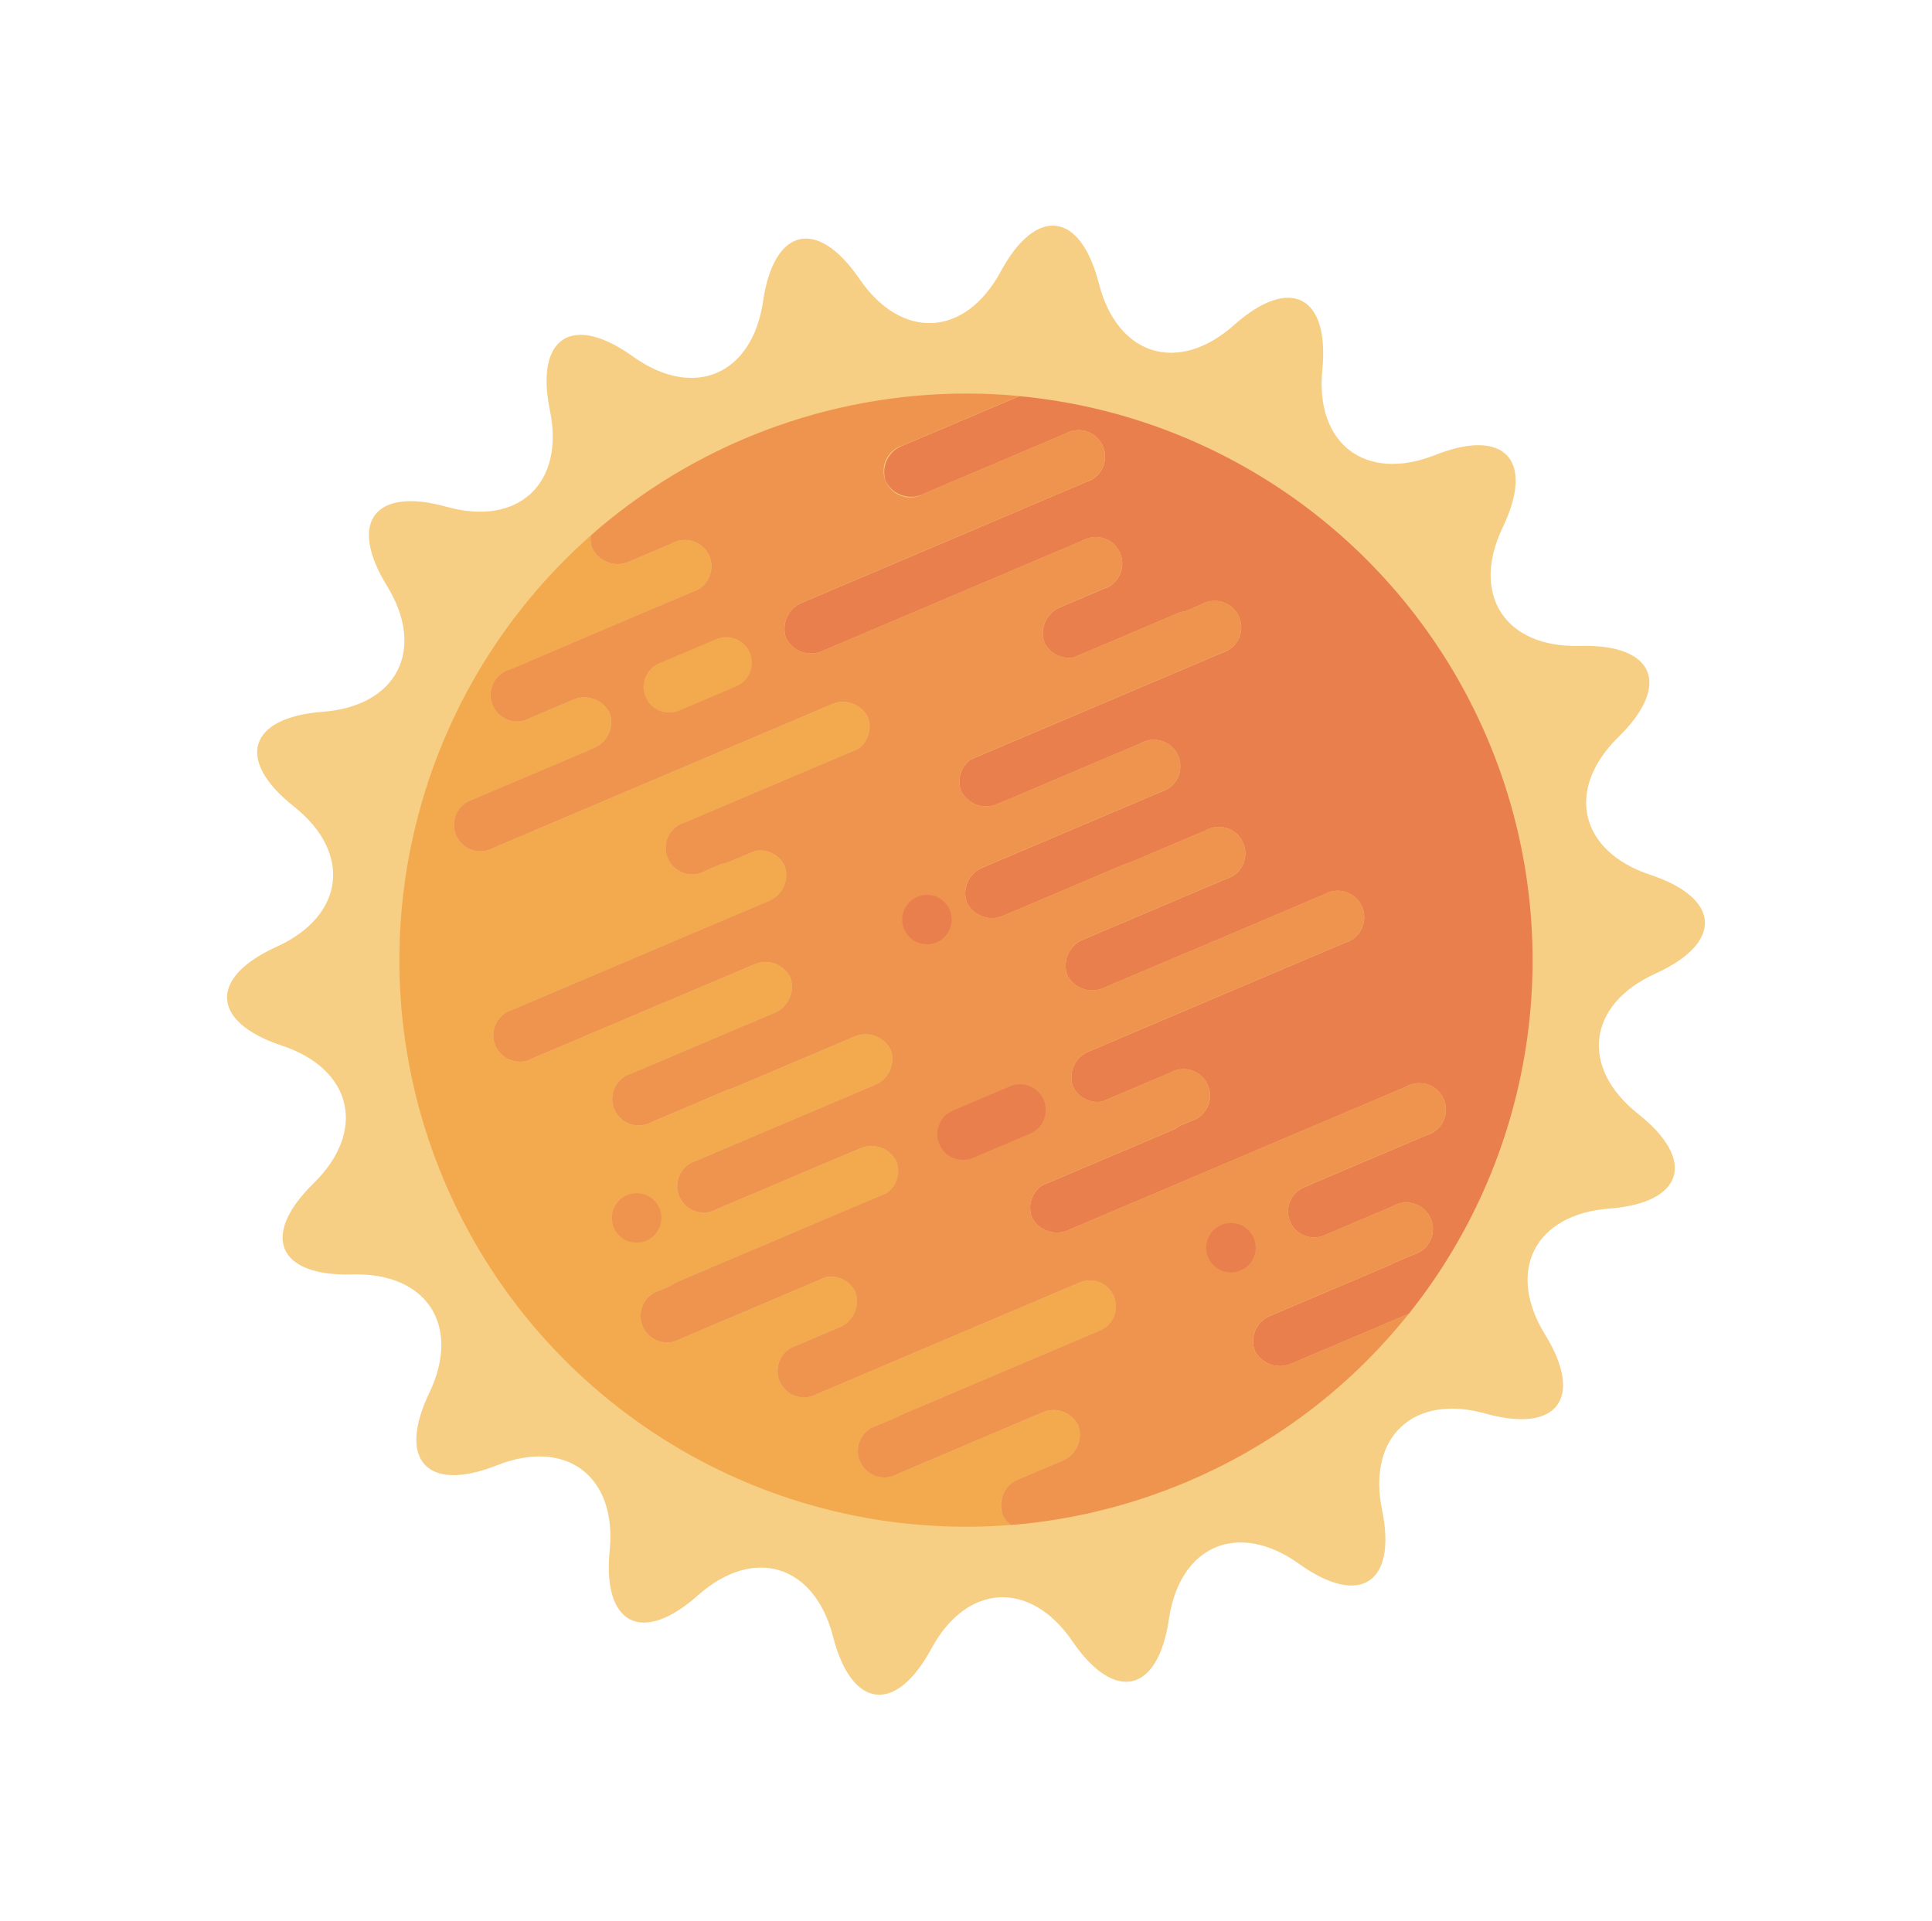
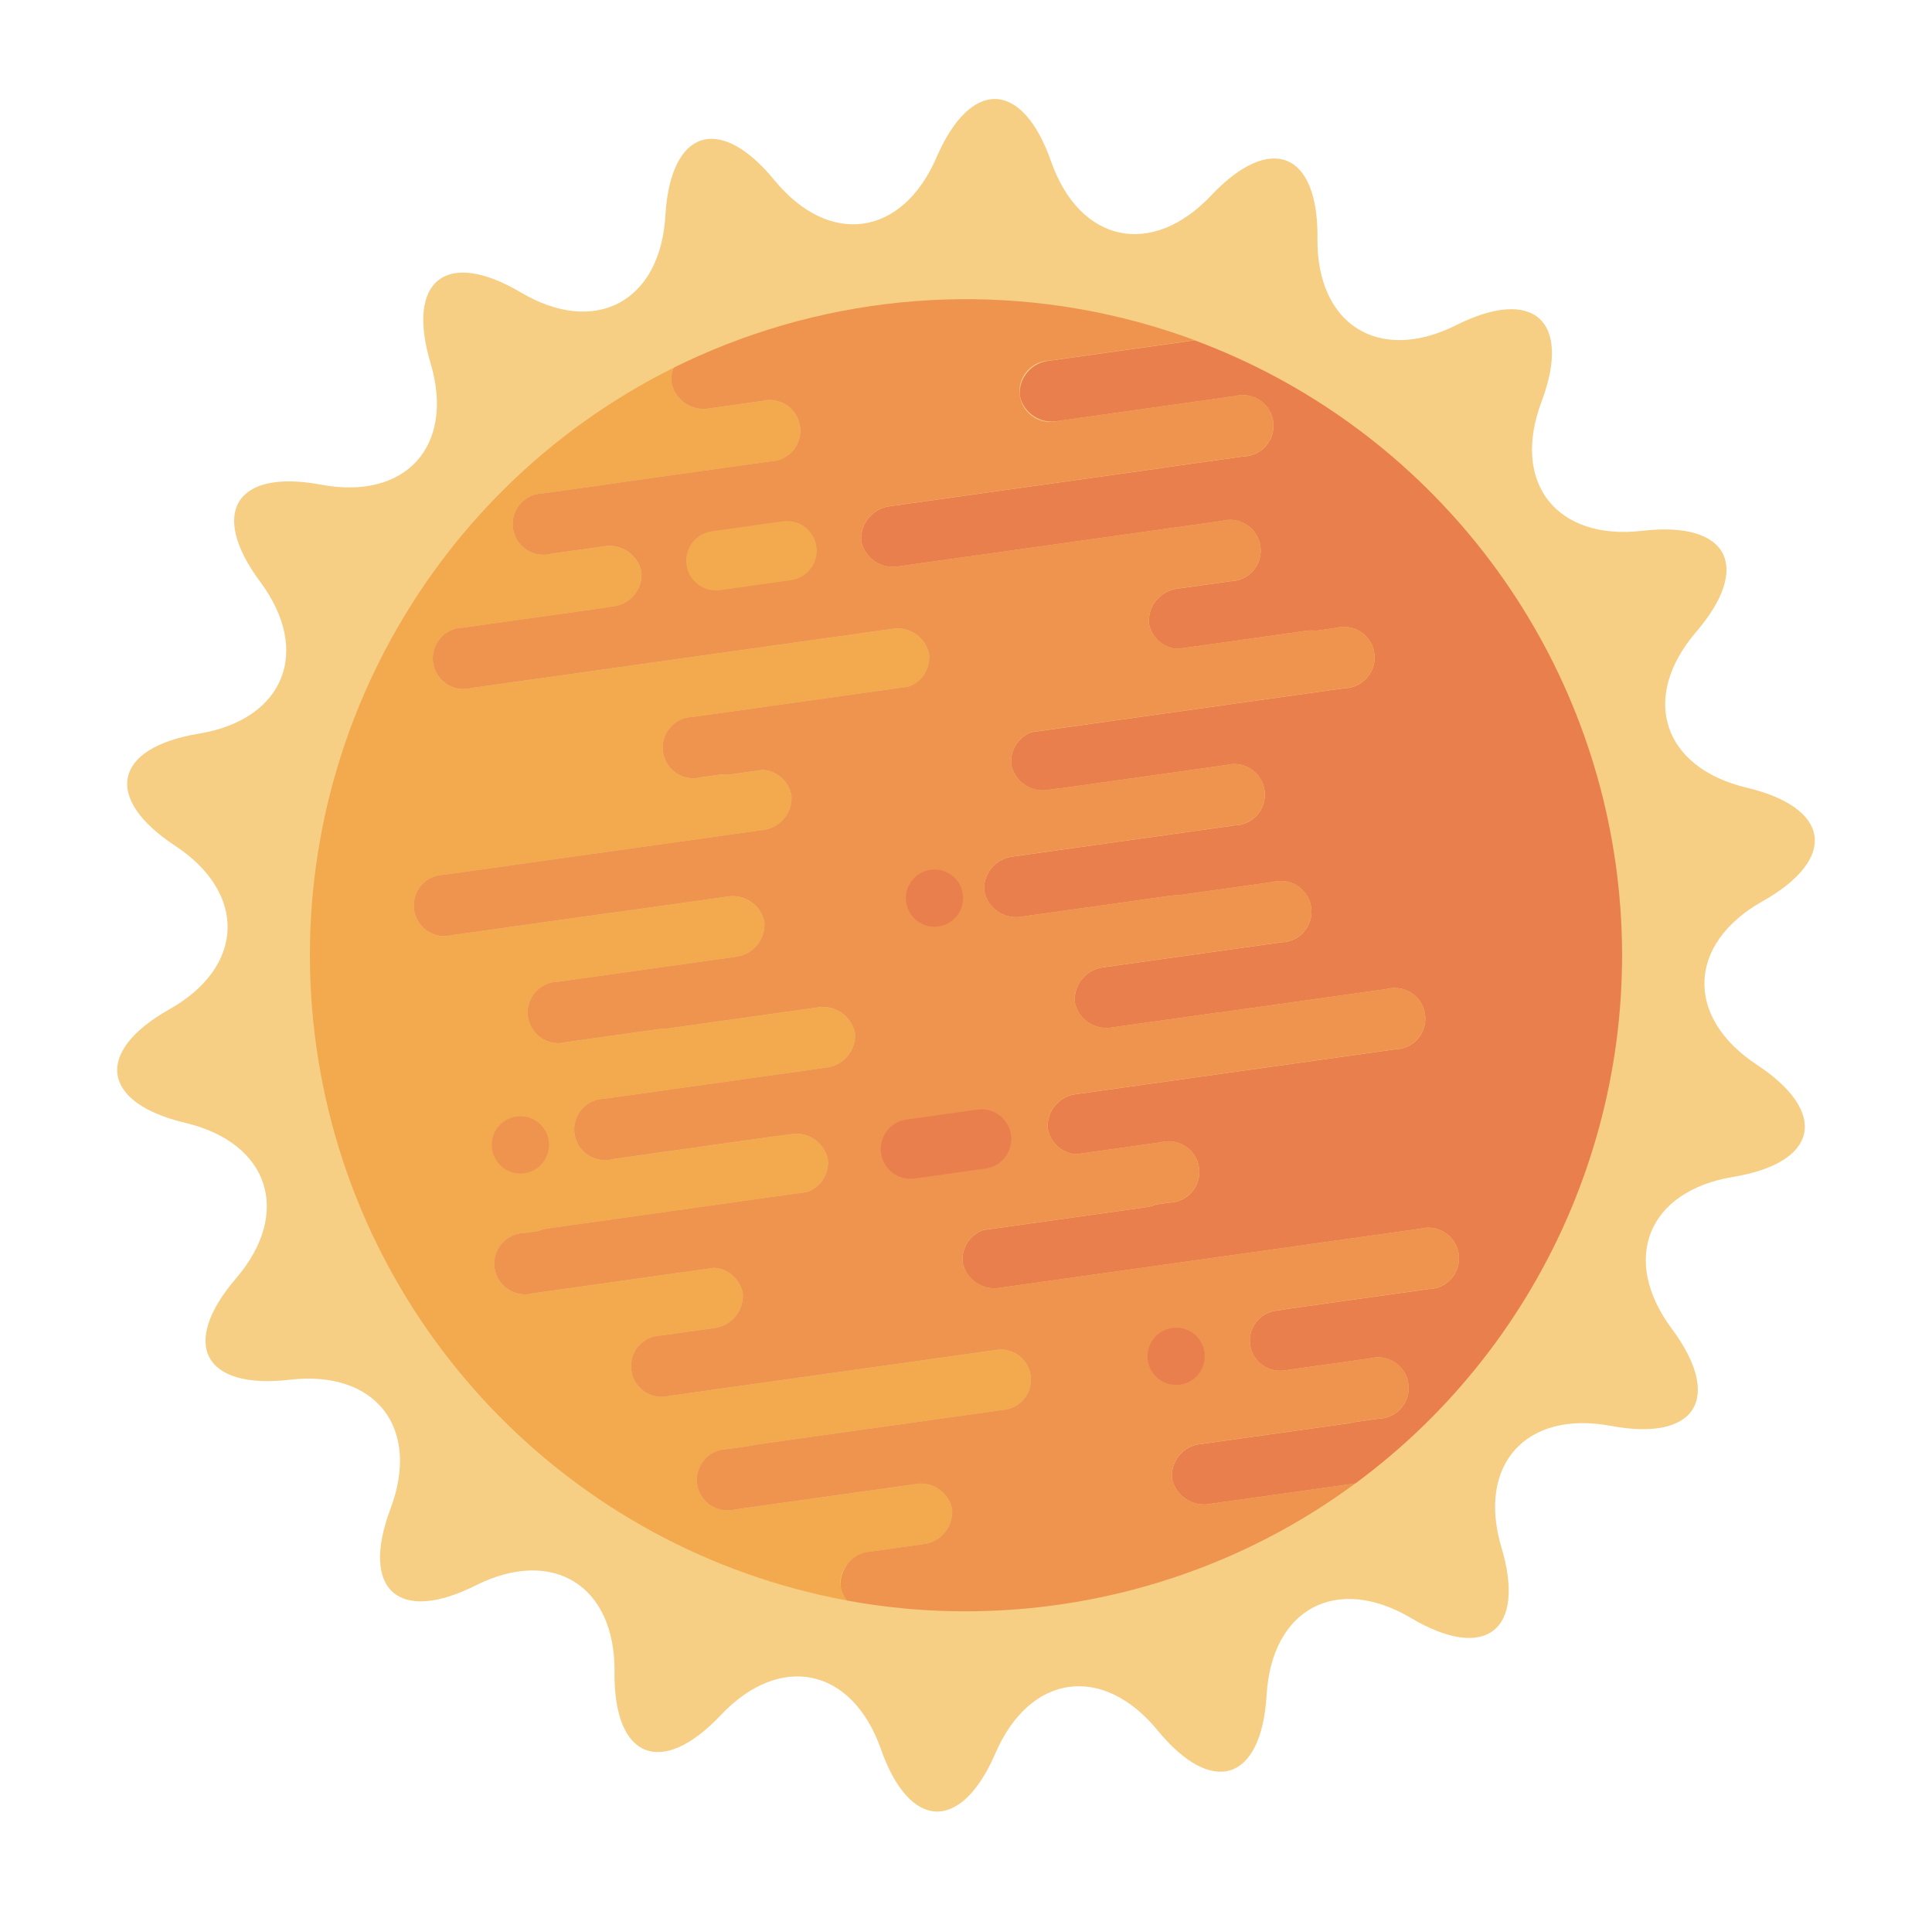
- <svg xmlns="http://www.w3.org/2000/svg" width="318.111" height="316.224" viewBox="0 0 318.111 316.224">
-   <g transform="translate(481.47 431.88) rotate(157)">
-     <path d="M178.174,265.044c6.4,10.5,16.879,10.5,23.281,0s13.624-9.226,16.048,2.829,12.27,15.639,21.876,7.963,15.958-4.01,14.113,8.148,6.18,18.892,17.834,14.963,16.368,1.691,10.475,12.485-.655,19.868,11.64,20.162,14.8,7.185,5.574,15.313-7.41,18.445,4.043,22.926,11.453,11.816,0,16.3-13.272,14.8-4.043,22.926,6.721,15.019-5.574,15.312-17.533,9.368-11.64,20.163,1.178,16.413-10.475,12.483-19.679,2.806-17.834,14.963-4.505,15.826-14.113,8.149-19.451-4.093-21.876,7.963-9.647,13.33-16.048,2.829-16.878-10.5-23.281,0-13.623,9.227-16.048-2.829-12.27-15.638-21.876-7.963-15.959,4.01-14.112-8.149-6.18-18.892-17.834-14.963-16.369-1.688-10.476-12.483.654-19.868-11.641-20.163-14.8-7.185-5.573-15.312,7.409-18.445-4.043-22.926-11.453-11.815,0-16.3,13.272-14.8,4.043-22.928-6.721-15.019,5.573-15.313,17.532-9.367,11.641-20.161-1.178-16.414,10.476-12.485,19.679-2.805,17.834-14.963,4.5-15.826,14.112-8.148,19.451,4.093,21.876-7.963S171.772,254.544,178.174,265.044Z" fill="#f6cf84" />
+ <svg xmlns="http://www.w3.org/2000/svg" width="274.71" height="271.678" viewBox="0 0 274.71 271.678">
+   <defs>
+     <style>.a{fill:#f6cf84;}.b{fill:#ea7f4e;}.c{fill:#f3aa4f;}.d{fill:#ee944f;}</style>
+   </defs>
+   <g transform="translate(377.927 483.726) rotate(172)">
+     <path class="a" d="M178.174,265.044c6.4,10.5,16.879,10.5,23.281,0s13.624-9.226,16.048,2.829,12.27,15.639,21.876,7.963,15.958-4.01,14.113,8.148,6.18,18.892,17.834,14.963,16.368,1.691,10.475,12.485-.655,19.868,11.64,20.162,14.8,7.185,5.574,15.313-7.41,18.445,4.043,22.926,11.453,11.816,0,16.3-13.272,14.8-4.043,22.926,6.721,15.019-5.574,15.312-17.533,9.368-11.64,20.163,1.178,16.413-10.475,12.483-19.679,2.806-17.834,14.963-4.505,15.826-14.113,8.149-19.451-4.093-21.876,7.963-9.647,13.33-16.048,2.829-16.878-10.5-23.281,0-13.623,9.227-16.048-2.829-12.27-15.638-21.876-7.963-15.959,4.01-14.112-8.149-6.18-18.892-17.834-14.963-16.369-1.688-10.476-12.483.654-19.868-11.641-20.163-14.8-7.185-5.573-15.312,7.409-18.445-4.043-22.926-11.453-11.815,0-16.3,13.272-14.8,4.043-22.928-6.721-15.019,5.573-15.313,17.532-9.367,11.641-20.161-1.178-16.414,10.476-12.485,19.679-2.805,17.834-14.963,4.5-15.826,14.112-8.148,19.451,4.093,21.876-7.963S171.772,254.544,178.174,265.044Z" />
    <g transform="translate(96.529 284.697)">
      <g transform="translate(0 0)">
-         <path d="M189.139,479.632a4.654,4.654,0,0,0-4.9-4.331H158.869a4.364,4.364,0,1,1,0-8.662h10.9c.127-.009.254-.016.383-.016h39.287a4.655,4.655,0,0,0,4.9-4.332,4.586,4.586,0,0,0-4.413-4.307l-46.793,0a4.363,4.363,0,1,1,0-8.661h7.432a4.654,4.654,0,0,0,4.9-4.331,4.456,4.456,0,0,0-3.506-4.15H153.462a5.378,5.378,0,0,1-1.392-.182h-2.852a4.363,4.363,0,1,1,0-8.659h44.921a4.458,4.458,0,0,0,3.506-4.15,4.589,4.589,0,0,0-4.413-4.309h-1.6c-.164,0-.326-.009-.485-.022h-23.77a4.363,4.363,0,1,1,0-8.661h32.168a4.592,4.592,0,0,0,4.417-4.308,4.657,4.657,0,0,0-4.9-4.332H177.717a5.784,5.784,0,0,1-.993-.088H163.132a4.363,4.363,0,1,1,0-8.661h25.374a4.655,4.655,0,0,0,4.9-4.333,4.589,4.589,0,0,0-4.414-4.308H173.474c-.164,0-.325-.006-.485-.021h-23.77a4.363,4.363,0,1,1,0-8.661H195.3a4.589,4.589,0,0,0,4.414-4.308,4.458,4.458,0,0,0-3.507-4.15H184.07a4.362,4.362,0,1,1,0-8.659H186a5.359,5.359,0,0,1,1.391-.184h23.45a4.454,4.454,0,0,0,3.5-4.15,4.587,4.587,0,0,0-4.413-4.308H149.221a4.363,4.363,0,1,1,0-8.661h20.452c.16-.014.321-.023.484-.023h.893a4.291,4.291,0,0,0,.29-8.578H158.871a4.363,4.363,0,1,1,0-8.661h3.494a5.539,5.539,0,0,1,.768-.059h21.878a4.551,4.551,0,0,0,4.129-4.274,4.654,4.654,0,0,0-4.9-4.329H163.415a93.317,93.317,0,0,0,0,164.151h20.827A4.642,4.642,0,0,0,189.139,479.632Z" transform="translate(-114.501 -308.601)" fill="#ea7f4e" />
-         <path d="M291.275,315.765h-7.433a4.654,4.654,0,0,0-4.9,4.329,4.55,4.55,0,0,0,4.129,4.274h26.378a4.362,4.362,0,1,1,0,8.658h-3.489a5.355,5.355,0,0,1-.774.062h-35.8a4.291,4.291,0,0,0,.291,8.578h46.791a4.364,4.364,0,1,1,0,8.663h-7.433a4.654,4.654,0,0,0-4.9,4.329,4.454,4.454,0,0,0,3.506,4.15H333.7a4.363,4.363,0,1,1,0,8.661h-1.924a5.525,5.525,0,0,1-1.394.181h-37.36a4.458,4.458,0,0,0-3.508,4.15,4.59,4.59,0,0,0,4.414,4.308h1.6c.164,0,.324.009.485.023H319.79a4.363,4.363,0,1,1,0,8.66H287.621a4.59,4.59,0,0,0-4.414,4.309,4.656,4.656,0,0,0,4.9,4.333h21.344a5.609,5.609,0,0,1,.993.088h13.592a4.363,4.363,0,1,1,0,8.661H298.66a4.653,4.653,0,0,0-4.9,4.332,4.589,4.589,0,0,0,4.414,4.309h15.516c.163,0,.324.007.484.021h23.77a4.363,4.363,0,1,1,0,8.661H291.865a4.589,4.589,0,0,0-4.415,4.309,4.457,4.457,0,0,0,3.506,4.15h4.578a5.4,5.4,0,0,1,1.394.183h2.852a4.362,4.362,0,1,1,0,8.659H268.772a4.457,4.457,0,0,0-3.506,4.15,4.587,4.587,0,0,0,4.414,4.308h60.706a4.364,4.364,0,1,1,0,8.662H309.932c-.16.015-.32.023-.482.023h-.894a4.586,4.586,0,0,0-4.413,4.307,4.656,4.656,0,0,0,4.9,4.332h7.433a4.364,4.364,0,1,1,0,8.662H305.589c-.133.006-.266.017-.4.017H283.841a4.363,4.363,0,1,0,0,8.66h7.433a4.653,4.653,0,0,1,4.9,4.331,3.909,3.909,0,0,1-.627,2.11,93.316,93.316,0,0,0,0-177.032,3.913,3.913,0,0,1,.627,2.11C296.172,313.817,293.969,315.765,291.275,315.765Z" transform="translate(-172.748 -304.556)" fill="#f3aa4f" />
-         <path d="M204.833,304.1a92.664,92.664,0,0,0-22.646,8.661h20.827a4.654,4.654,0,0,1,4.9,4.329,4.551,4.551,0,0,1-4.129,4.274H181.9a5.539,5.539,0,0,0-.768.059h-3.494a4.363,4.363,0,1,0,0,8.661h12.468a4.291,4.291,0,0,1-.29,8.578h-.893c-.163,0-.323.009-.484.023H167.991a4.363,4.363,0,1,0,0,8.661H228.7a4.586,4.586,0,0,1,4.413,4.308,4.454,4.454,0,0,1-3.5,4.15h-23.45a5.333,5.333,0,0,0-1.391.184H202.84a4.362,4.362,0,1,0,0,8.659h12.139a4.458,4.458,0,0,1,3.507,4.15,4.589,4.589,0,0,1-4.414,4.308H167.989a4.363,4.363,0,1,0,0,8.661h23.769c.16.015.321.021.485.021h15.515a4.589,4.589,0,0,1,4.414,4.309,4.655,4.655,0,0,1-4.9,4.333H181.9a4.363,4.363,0,1,0,0,8.661h13.592a5.784,5.784,0,0,0,.993.088h21.345a4.656,4.656,0,0,1,4.9,4.332,4.591,4.591,0,0,1-4.417,4.309H186.146a4.363,4.363,0,1,0,0,8.661h23.77c.159.013.32.022.485.022H212a4.589,4.589,0,0,1,4.413,4.309,4.458,4.458,0,0,1-3.506,4.15H167.988a4.363,4.363,0,1,0,0,8.659h2.852a5.4,5.4,0,0,0,1.392.182h18.493a4.456,4.456,0,0,1,3.506,4.15,4.655,4.655,0,0,1-4.9,4.331H181.9a4.363,4.363,0,1,0,0,8.661l46.793,0a4.585,4.585,0,0,1,4.413,4.307,4.655,4.655,0,0,1-4.9,4.332H188.924c-.129,0-.256.008-.383.016h-10.9a4.364,4.364,0,1,0,0,8.662h25.374a4.363,4.363,0,1,1,0,8.661H182.187a93.554,93.554,0,0,0,66.095,8.661q3.961-.945,7.788-2.22a3.91,3.91,0,0,0,.627-2.11,4.654,4.654,0,0,0-4.9-4.331h-7.433a4.363,4.363,0,1,1,0-8.66h21.346c.136,0,.269-.011.4-.017H277a4.364,4.364,0,1,0,0-8.662h-7.433a4.655,4.655,0,0,1-4.9-4.332,4.587,4.587,0,0,1,4.413-4.307h.894c.161,0,.322-.009.482-.023h20.453a4.364,4.364,0,1,0,0-8.662H230.206a4.587,4.587,0,0,1-4.414-4.308,4.457,4.457,0,0,1,3.506-4.15h31.009a4.362,4.362,0,1,0,0-8.659h-2.852a5.428,5.428,0,0,0-1.394-.183h-4.578a4.457,4.457,0,0,1-3.506-4.15,4.589,4.589,0,0,1,4.415-4.309h46.082a4.363,4.363,0,1,0,0-8.661H274.7c-.16-.015-.321-.021-.484-.021H258.7a4.589,4.589,0,0,1-4.414-4.309,4.653,4.653,0,0,1,4.9-4.332H284.56a4.363,4.363,0,1,0,0-8.661H270.968a5.611,5.611,0,0,0-.993-.088H248.631a4.656,4.656,0,0,1-4.9-4.333,4.59,4.59,0,0,1,4.414-4.309h32.169a4.363,4.363,0,1,0,0-8.66h-23.77c-.161-.014-.321-.023-.485-.023h-1.6a4.59,4.59,0,0,1-4.414-4.308,4.458,4.458,0,0,1,3.508-4.15h37.36a5.492,5.492,0,0,0,1.394-.181h1.924a4.363,4.363,0,1,0,0-8.661H268.177a4.454,4.454,0,0,1-3.506-4.15,4.654,4.654,0,0,1,4.9-4.329H277a4.364,4.364,0,1,0,0-8.663H230.208a4.291,4.291,0,0,1-.291-8.578h35.8a5.351,5.351,0,0,0,.774-.062h3.489a4.362,4.362,0,1,0,0-8.658H243.6a4.55,4.55,0,0,1-4.129-4.274,4.654,4.654,0,0,1,4.9-4.329H251.8a4.653,4.653,0,0,0,4.9-4.33,3.911,3.911,0,0,0-.627-2.11q-3.822-1.273-7.788-2.22a93.851,93.851,0,0,0-43.45,0Z" transform="translate(-133.273 -301.548)" fill="#ee944f" />
+         <path class="b" d="M189.139,479.632a4.654,4.654,0,0,0-4.9-4.331H158.869a4.364,4.364,0,1,1,0-8.662h10.9c.127-.009.254-.016.383-.016h39.287a4.655,4.655,0,0,0,4.9-4.332,4.586,4.586,0,0,0-4.413-4.307l-46.793,0a4.363,4.363,0,1,1,0-8.661h7.432a4.654,4.654,0,0,0,4.9-4.331,4.456,4.456,0,0,0-3.506-4.15H153.462a5.378,5.378,0,0,1-1.392-.182h-2.852a4.363,4.363,0,1,1,0-8.659h44.921a4.458,4.458,0,0,0,3.506-4.15,4.589,4.589,0,0,0-4.413-4.309h-1.6c-.164,0-.326-.009-.485-.022h-23.77a4.363,4.363,0,1,1,0-8.661h32.168a4.592,4.592,0,0,0,4.417-4.308,4.657,4.657,0,0,0-4.9-4.332H177.717a5.784,5.784,0,0,1-.993-.088H163.132a4.363,4.363,0,1,1,0-8.661h25.374a4.655,4.655,0,0,0,4.9-4.333,4.589,4.589,0,0,0-4.414-4.308H173.474c-.164,0-.325-.006-.485-.021h-23.77a4.363,4.363,0,1,1,0-8.661H195.3a4.589,4.589,0,0,0,4.414-4.308,4.458,4.458,0,0,0-3.507-4.15H184.07a4.362,4.362,0,1,1,0-8.659H186a5.359,5.359,0,0,1,1.391-.184h23.45a4.454,4.454,0,0,0,3.5-4.15,4.587,4.587,0,0,0-4.413-4.308H149.221a4.363,4.363,0,1,1,0-8.661h20.452c.16-.014.321-.023.484-.023h.893a4.291,4.291,0,0,0,.29-8.578H158.871a4.363,4.363,0,1,1,0-8.661h3.494a5.539,5.539,0,0,1,.768-.059h21.878a4.551,4.551,0,0,0,4.129-4.274,4.654,4.654,0,0,0-4.9-4.329H163.415a93.317,93.317,0,0,0,0,164.151h20.827A4.642,4.642,0,0,0,189.139,479.632Z" transform="translate(-114.501 -308.601)" />
+         <path class="c" d="M291.275,315.765h-7.433a4.654,4.654,0,0,0-4.9,4.329,4.55,4.55,0,0,0,4.129,4.274h26.378a4.362,4.362,0,1,1,0,8.658h-3.489a5.355,5.355,0,0,1-.774.062h-35.8a4.291,4.291,0,0,0,.291,8.578h46.791a4.364,4.364,0,1,1,0,8.663h-7.433a4.654,4.654,0,0,0-4.9,4.329,4.454,4.454,0,0,0,3.506,4.15H333.7a4.363,4.363,0,1,1,0,8.661h-1.924a5.525,5.525,0,0,1-1.394.181h-37.36a4.458,4.458,0,0,0-3.508,4.15,4.59,4.59,0,0,0,4.414,4.308h1.6c.164,0,.324.009.485.023H319.79a4.363,4.363,0,1,1,0,8.66H287.621a4.59,4.59,0,0,0-4.414,4.309,4.656,4.656,0,0,0,4.9,4.333h21.344a5.609,5.609,0,0,1,.993.088h13.592a4.363,4.363,0,1,1,0,8.661H298.66a4.653,4.653,0,0,0-4.9,4.332,4.589,4.589,0,0,0,4.414,4.309h15.516c.163,0,.324.007.484.021h23.77a4.363,4.363,0,1,1,0,8.661H291.865a4.589,4.589,0,0,0-4.415,4.309,4.457,4.457,0,0,0,3.506,4.15h4.578a5.4,5.4,0,0,1,1.394.183h2.852a4.362,4.362,0,1,1,0,8.659H268.772a4.457,4.457,0,0,0-3.506,4.15,4.587,4.587,0,0,0,4.414,4.308h60.706a4.364,4.364,0,1,1,0,8.662H309.932c-.16.015-.32.023-.482.023h-.894a4.586,4.586,0,0,0-4.413,4.307,4.656,4.656,0,0,0,4.9,4.332h7.433a4.364,4.364,0,1,1,0,8.662H305.589c-.133.006-.266.017-.4.017H283.841a4.363,4.363,0,1,0,0,8.66h7.433a4.653,4.653,0,0,1,4.9,4.331,3.909,3.909,0,0,1-.627,2.11,93.316,93.316,0,0,0,0-177.032,3.913,3.913,0,0,1,.627,2.11C296.172,313.817,293.969,315.765,291.275,315.765Z" transform="translate(-172.748 -304.556)" />
+         <path class="d" d="M204.833,304.1a92.664,92.664,0,0,0-22.646,8.661h20.827a4.654,4.654,0,0,1,4.9,4.329,4.551,4.551,0,0,1-4.129,4.274H181.9a5.539,5.539,0,0,0-.768.059h-3.494a4.363,4.363,0,1,0,0,8.661h12.468a4.291,4.291,0,0,1-.29,8.578h-.893c-.163,0-.323.009-.484.023H167.991a4.363,4.363,0,1,0,0,8.661H228.7a4.586,4.586,0,0,1,4.413,4.308,4.454,4.454,0,0,1-3.5,4.15h-23.45a5.333,5.333,0,0,0-1.391.184H202.84a4.362,4.362,0,1,0,0,8.659h12.139a4.458,4.458,0,0,1,3.507,4.15,4.589,4.589,0,0,1-4.414,4.308H167.989a4.363,4.363,0,1,0,0,8.661h23.769c.16.015.321.021.485.021h15.515a4.589,4.589,0,0,1,4.414,4.309,4.655,4.655,0,0,1-4.9,4.333H181.9a4.363,4.363,0,1,0,0,8.661h13.592a5.784,5.784,0,0,0,.993.088h21.345a4.656,4.656,0,0,1,4.9,4.332,4.591,4.591,0,0,1-4.417,4.309H186.146a4.363,4.363,0,1,0,0,8.661h23.77c.159.013.32.022.485.022H212a4.589,4.589,0,0,1,4.413,4.309,4.458,4.458,0,0,1-3.506,4.15H167.988a4.363,4.363,0,1,0,0,8.659h2.852a5.4,5.4,0,0,0,1.392.182h18.493a4.456,4.456,0,0,1,3.506,4.15,4.655,4.655,0,0,1-4.9,4.331H181.9a4.363,4.363,0,1,0,0,8.661l46.793,0a4.585,4.585,0,0,1,4.413,4.307,4.655,4.655,0,0,1-4.9,4.332H188.924c-.129,0-.256.008-.383.016h-10.9a4.364,4.364,0,1,0,0,8.662h25.374a4.363,4.363,0,1,1,0,8.661H182.187a93.554,93.554,0,0,0,66.095,8.661q3.961-.945,7.788-2.22a3.91,3.91,0,0,0,.627-2.11,4.654,4.654,0,0,0-4.9-4.331h-7.433a4.363,4.363,0,1,1,0-8.66h21.346c.136,0,.269-.011.4-.017H277a4.364,4.364,0,1,0,0-8.662h-7.433a4.655,4.655,0,0,1-4.9-4.332,4.587,4.587,0,0,1,4.413-4.307h.894c.161,0,.322-.009.482-.023h20.453a4.364,4.364,0,1,0,0-8.662H230.206a4.587,4.587,0,0,1-4.414-4.308,4.457,4.457,0,0,1,3.506-4.15h31.009a4.362,4.362,0,1,0,0-8.659h-2.852a5.428,5.428,0,0,0-1.394-.183h-4.578a4.457,4.457,0,0,1-3.506-4.15,4.589,4.589,0,0,1,4.415-4.309h46.082a4.363,4.363,0,1,0,0-8.661H274.7c-.16-.015-.321-.021-.484-.021H258.7a4.589,4.589,0,0,1-4.414-4.309,4.653,4.653,0,0,1,4.9-4.332H284.56a4.363,4.363,0,1,0,0-8.661H270.968a5.611,5.611,0,0,0-.993-.088H248.631a4.656,4.656,0,0,1-4.9-4.333,4.59,4.59,0,0,1,4.414-4.309h32.169a4.363,4.363,0,1,0,0-8.66h-23.77c-.161-.014-.321-.023-.485-.023h-1.6a4.59,4.59,0,0,1-4.414-4.308,4.458,4.458,0,0,1,3.508-4.15h37.36a5.492,5.492,0,0,0,1.394-.181h1.924a4.363,4.363,0,1,0,0-8.661H268.177a4.454,4.454,0,0,1-3.506-4.15,4.654,4.654,0,0,1,4.9-4.329H277a4.364,4.364,0,1,0,0-8.663H230.208a4.291,4.291,0,0,1-.291-8.578h35.8a5.351,5.351,0,0,0,.774-.062h3.489a4.362,4.362,0,1,0,0-8.658H243.6a4.55,4.55,0,0,1-4.129-4.274,4.654,4.654,0,0,1,4.9-4.329H251.8a4.653,4.653,0,0,0,4.9-4.33,3.911,3.911,0,0,0-.627-2.11q-3.822-1.273-7.788-2.22a93.851,93.851,0,0,0-43.45,0Z" transform="translate(-133.273 -301.548)" />
      </g>
-       <circle cx="4.071" cy="4.071" r="4.071" transform="translate(92.52 97.882)" fill="#ea7f4e" />
-       <circle cx="4.07" cy="4.07" r="4.07" transform="translate(67.562 28.587)" fill="#ea7f4e" />
-       <circle cx="4.071" cy="4.071" r="4.071" transform="translate(155.711 71.332)" fill="#ee944f" />
-       <path d="M302.081,545.272a4.23,4.23,0,0,1,4.231,4.23h0a4.23,4.23,0,0,1-4.231,4.231h-10.2a4.23,4.23,0,0,1-4.231-4.231h0a4.229,4.229,0,0,1,4.231-4.23Z" transform="translate(-181.395 -395.708)" fill="#f3aa4f" />
-       <path d="M276.419,404a4.231,4.231,0,0,1,4.23,4.23h0a4.23,4.23,0,0,1-4.23,4.23h-10.2a4.23,4.23,0,0,1-4.231-4.23h0a4.231,4.231,0,0,1,4.231-4.23Z" transform="translate(-171.481 -341.13)" fill="#ea7f4e" />
+       <circle class="b" cx="4.071" cy="4.071" r="4.071" transform="translate(92.52 97.882)" />
+       <circle class="b" cx="4.07" cy="4.07" r="4.07" transform="translate(67.562 28.587)" />
+       <circle class="d" cx="4.071" cy="4.071" r="4.071" transform="translate(155.711 71.332)" />
+       <path class="c" d="M302.081,545.272a4.23,4.23,0,0,1,4.231,4.23h0a4.23,4.23,0,0,1-4.231,4.231h-10.2a4.23,4.23,0,0,1-4.231-4.231h0a4.229,4.229,0,0,1,4.231-4.23Z" transform="translate(-181.395 -395.708)" />
+       <path class="b" d="M276.419,404a4.231,4.231,0,0,1,4.23,4.23h0a4.23,4.23,0,0,1-4.23,4.23h-10.2a4.23,4.23,0,0,1-4.231-4.23h0a4.231,4.231,0,0,1,4.231-4.23Z" transform="translate(-171.481 -341.13)" />
    </g>
  </g>
</svg>
